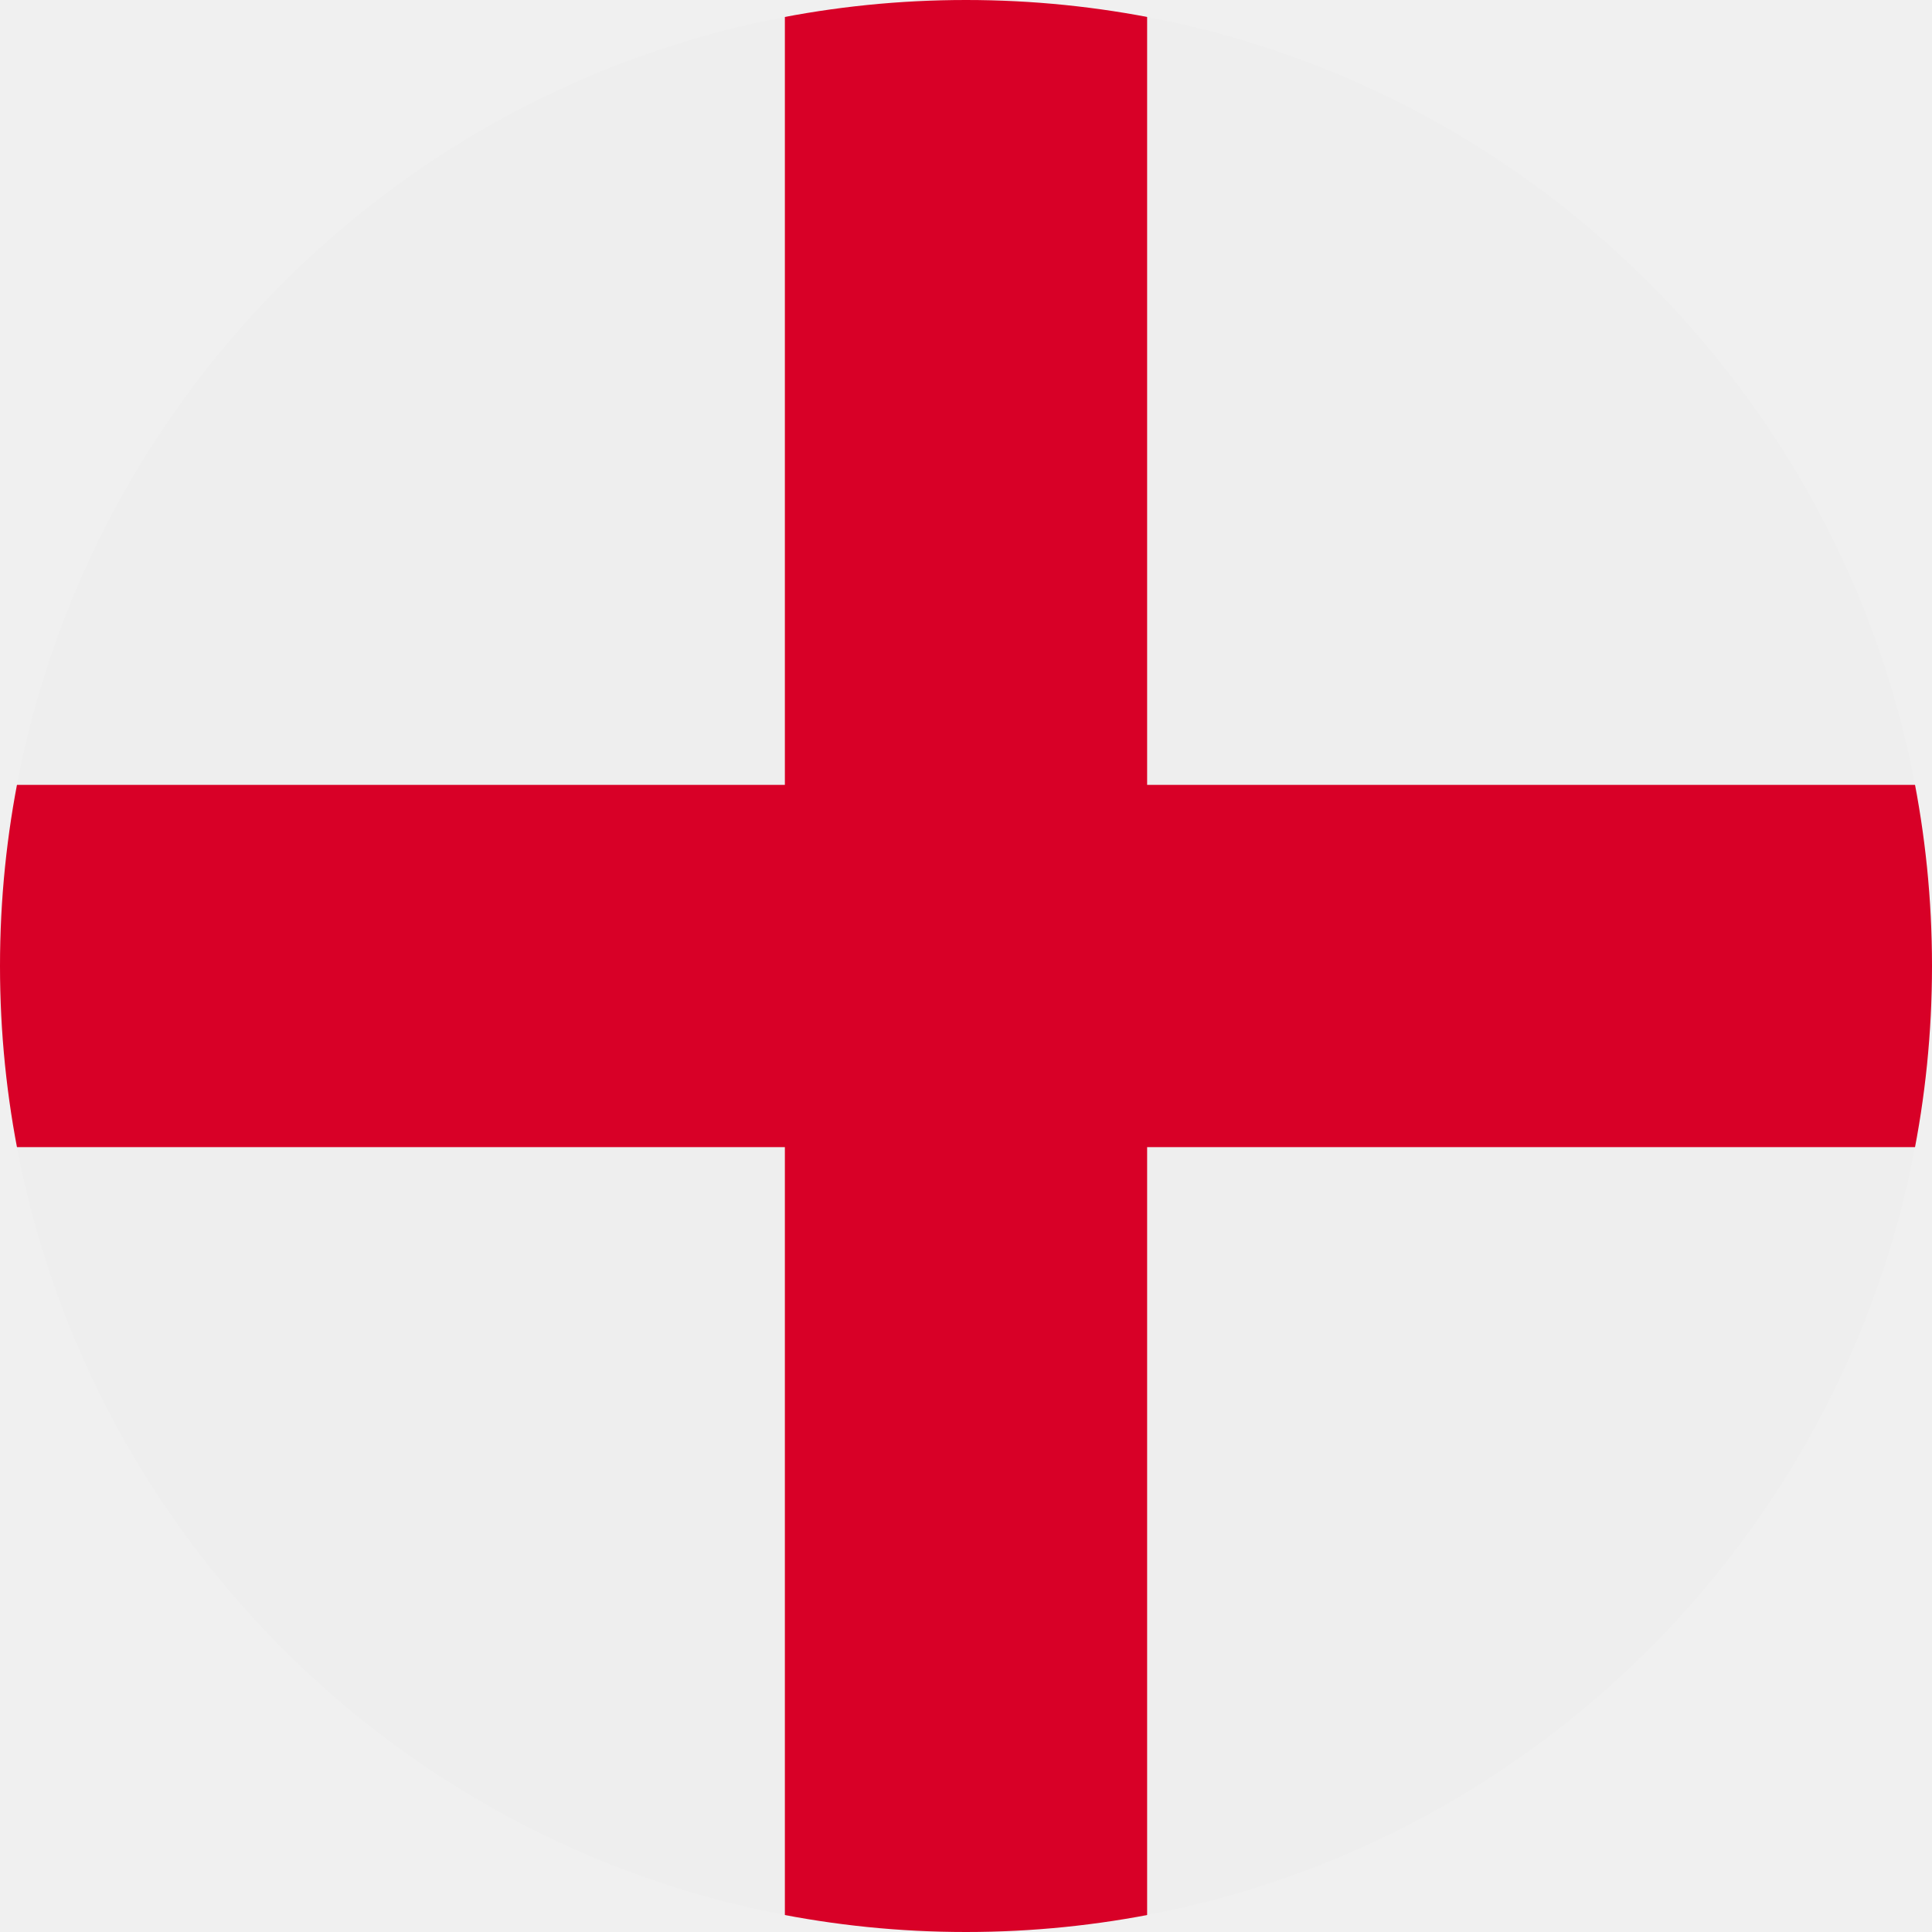
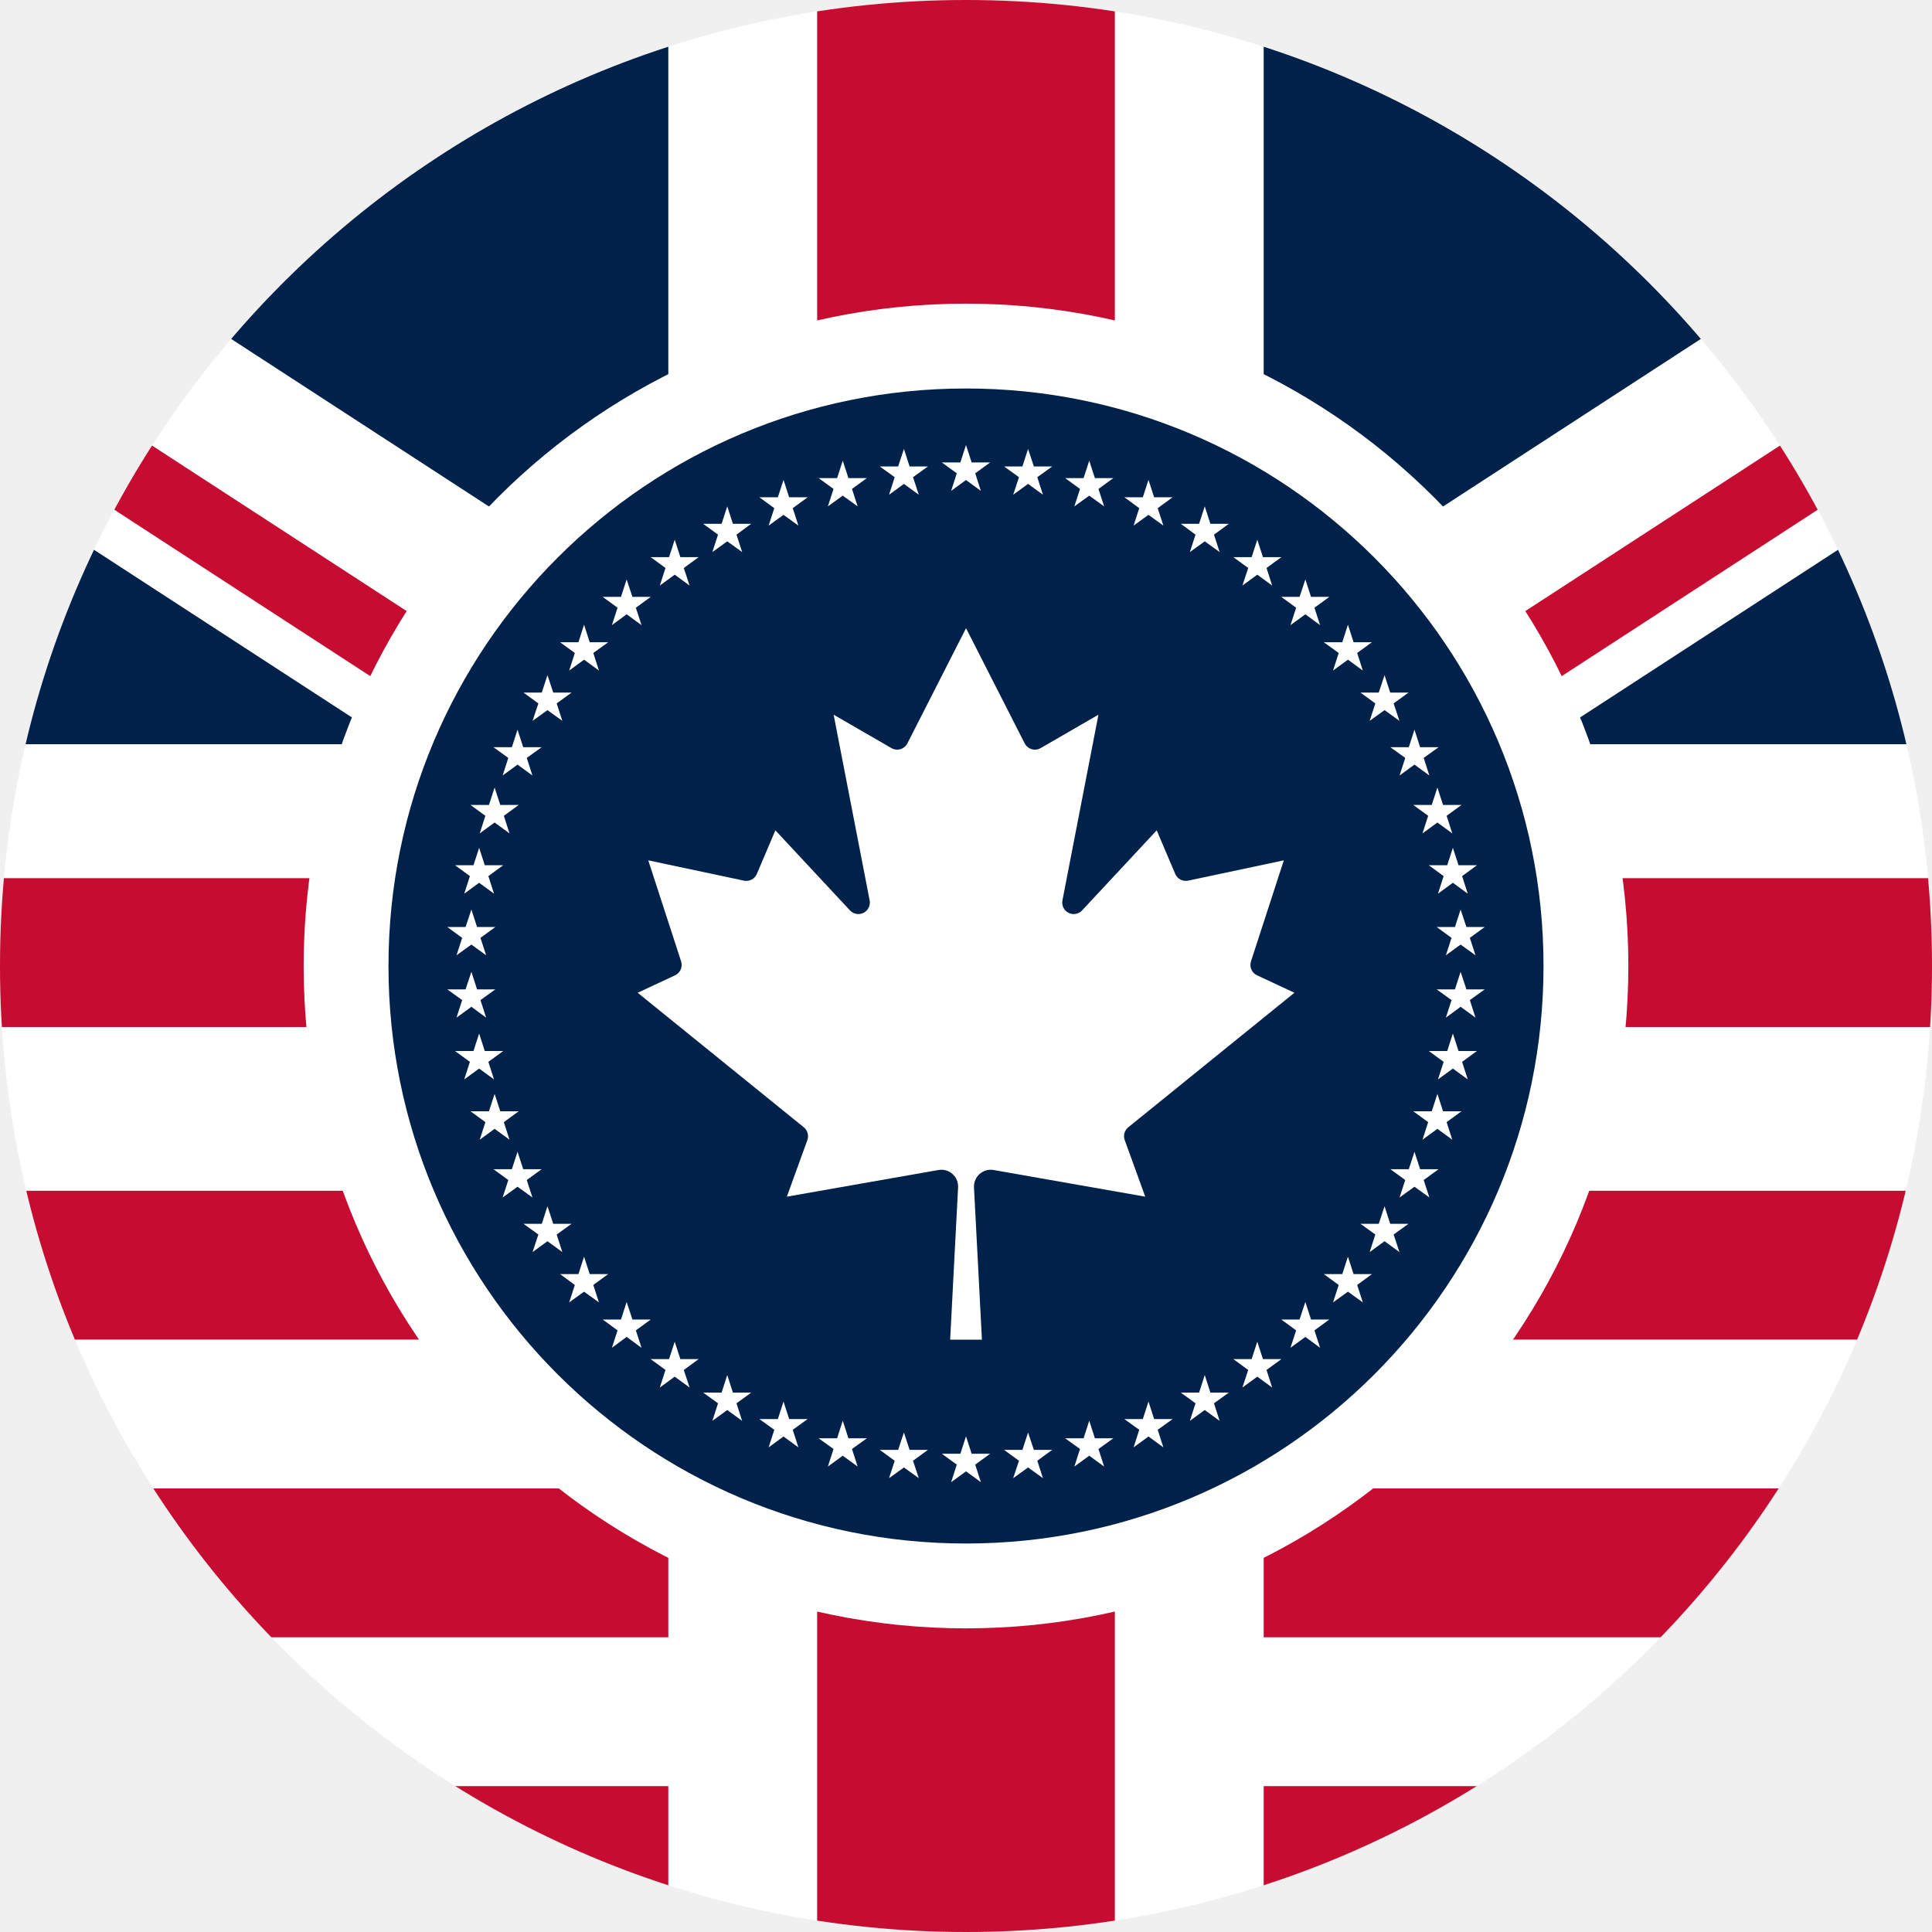
<svg xmlns="http://www.w3.org/2000/svg" width="512" height="512" viewBox="0 0 512 512">
  <mask id="a">
    <circle cx="256" cy="256" r="256" fill="#fff" />
  </mask>
  <g mask="url(#a)">
-     <path fill="#eee" d="M0 0h208l48 32 48-32h208v208l-32 48 32 48v208H304l-48-32-48 32H0V304l32-48-32-48Z" />
-     <path fill="#d80027" d="M208 0v208H0v96h208v208h96V304h208v-96H304V0h-96z" />
+     <g transform="matrix(0.394453 0 0 0.394453 -138.453 0)">
+       <path fill="#fff" d="M0 0h2000v1298H0z" />
+       <path fill="#00214a" d="M0 0h2000v500H0z" />
+       <path fill="#c60c30" d="M0 590h2000v100H0ZM0 800h2000v100H0ZM0 1000h2000v100H0ZM0 1200h2000v98H0Z" />
+       <clipPath id="u">
+         <path d="M0 0h2000v500H0z" />
+       </clipPath>
+       <g clip-path="url(#u)">
+         <path fill="#fff" d="M46.3 -71.3L2561.7 1563.7L2469.6 1705.4L-45.8 70.4ZM1953.7 -71.3L-561.7 1563.7L-469.6 1705.4L2045.8 70.4Z" />
+         <path fill="#c60c30" d="M-2.2 3.4L2513.2 1638.3L2485.9 1680.2L-29.4 45.3ZM2002.2 3.4L-513.2 1638.3L-485.9 1680.2L2029.4 45.3Z" />
+       </g>
+       <path fill="#fff" d="M800 0h400v1298H800z" />
+       <path fill="#c60c30" d="M900 0h200v1298H900z" />
+       <circle cx="1000" cy="649" r="445" fill="#fff" />
+       <circle cx="1000" cy="649" r="388" fill="#00214a" />
+       <path fill="#fff" d="M1000.0 299.0L1003.8 310.7L1016.2 310.7L1006.2 318.0L1010.0 329.8L1000.0 322.5L990.0 329.8L993.8 318.0L983.8 310.7L996.2 310.7ZM1041.7 301.6L1045.6 313.4L1057.9 313.4L1047.9 320.6L1051.7 332.4L1041.7 325.1L1031.7 332.4L1035.6 320.6L1025.6 313.4L1037.9 313.4ZM1082.8 309.5L1086.6 321.2L1099.0 321.2L1089.0 328.5L1092.8 340.2L1082.8 333.0L1072.8 340.2L1076.6 328.5L1066.6 321.2L1079.0 321.2ZM1122.6 322.4L1126.4 334.1L1138.8 334.1L1128.8 341.4L1132.6 353.1L1122.6 345.9L1112.6 353.1L1116.4 341.4L1106.4 334.1L1118.8 334.1ZM1160.4 340.2L1164.2 351.9L1176.6 351.9L1166.6 359.2L1170.4 370.9L1160.4 363.7L1150.4 370.9L1154.2 359.2L1144.3 351.9L1156.6 351.9ZM1195.7 362.6L1199.5 374.3L1211.9 374.3L1201.9 381.6L1205.7 393.4L1195.7 386.1L1185.7 393.4L1189.6 381.6L1179.6 374.3L1191.9 374.3ZM1228.0 389.3L1231.8 401.0L1244.1 401.0L1234.1 408.3L1237.9 420.0L1228.0 412.7L1218.0 420.0L1221.8 408.3L1211.8 401.0L1224.1 401.0ZM1256.6 419.7L1260.4 431.5L1272.7 431.5L1262.8 438.7L1266.6 450.5L1256.6 443.2L1246.6 450.5L1250.4 438.7L1240.4 431.5L1252.8 431.5ZM1281.2 453.6L1285.0 465.3L1297.3 465.3L1287.3 472.6L1291.2 484.3L1281.2 477.1L1271.2 484.3L1275.0 472.6L1265.0 465.3L1277.3 465.3ZM1301.3 490.2L1305.1 502.0L1317.5 502.0L1307.5 509.2L1311.3 521.0L1301.3 513.7L1291.3 521.0L1295.1 509.2L1285.1 502.0L1297.5 502.0ZM1316.7 529.1L1320.5 540.8L1332.9 540.8L1322.9 548.1L1326.7 559.9L1316.7 552.6L1306.7 559.9L1310.5 548.1L1300.5 540.8L1312.9 540.8ZM1327.1 569.6L1330.9 581.3L1343.3 581.3L1333.3 588.6L1337.1 600.4L1327.1 593.1L1317.1 600.4L1320.9 588.6L1310.9 581.3L1323.3 581.3ZM1332.3 611.1L1336.2 622.8L1348.5 622.8L1338.5 630.1L1342.3 641.8L1332.3 634.6L1322.4 641.8L1326.2 630.1L1316.2 622.8L1328.5 622.8ZM1332.3 652.9L1336.2 664.7L1348.5 664.7L1338.5 671.9L1342.3 683.7L1332.3 676.4L1322.4 683.7L1326.2 671.9L1316.2 664.7L1328.5 664.7ZM1327.1 694.4L1330.9 706.1L1343.3 706.1L1333.3 713.4L1337.1 725.2L1327.1 717.9L1317.1 725.2L1320.9 713.4L1310.9 706.1L1323.3 706.1ZM1316.7 734.9L1320.5 746.6L1332.9 746.6L1322.9 753.9L1326.7 765.7L1316.7 758.4L1306.7 765.7L1310.5 753.9L1300.5 746.6L1312.9 746.6ZM1301.3 773.8L1305.1 785.5L1317.5 785.5L1307.5 792.8L1311.3 804.5L1301.3 797.3L1291.3 804.5L1295.1 792.8L1285.1 785.5L1297.5 785.5ZM1281.2 810.4L1285.0 822.2L1297.3 822.2L1287.3 829.4L1291.2 841.2L1281.2 833.9L1271.2 841.2L1275.0 829.4L1265.0 822.2L1277.3 822.2ZM1256.6 844.3L1260.4 856.0L1272.7 856.0L1262.8 863.3L1266.6 875.0L1256.6 867.8L1246.6 875.0L1250.4 863.3L1240.4 856.0L1252.8 856.0ZM1228.0 874.7L1231.8 886.5L1244.1 886.5L1234.1 893.8L1237.9 905.5L1228.0 898.2L1218.0 905.5L1221.8 893.8L1211.8 886.5L1224.1 886.5ZM1195.7 901.4L1199.5 913.1L1211.9 913.1L1201.9 920.4L1205.7 932.2L1195.7 924.9L1185.7 932.2L1189.6 920.4L1179.6 913.1L1191.9 913.1ZM1160.4 923.8L1164.2 935.6L1176.6 935.6L1166.6 942.8L1170.4 954.6L1160.4 947.3L1150.4 954.6L1154.2 942.8L1144.3 935.6L1156.6 935.6ZM1122.6 941.6L1126.4 953.4L1138.8 953.4L1128.8 960.6L1132.6 972.4L1122.6 965.1L1112.6 972.4L1116.4 960.6L1106.4 953.4L1118.8 953.4ZM1082.8 954.5L1086.6 966.3L1099.0 966.3L1089.0 973.5L1092.8 985.3L1082.8 978.0L1072.8 985.3L1076.6 973.5L1066.6 966.3L1079.0 966.3ZM1041.7 962.4L1045.6 974.1L1057.9 974.1L1047.9 981.4L1051.7 993.1L1041.7 985.9L1031.7 993.1L1035.6 981.4L1025.6 974.1L1037.9 974.1ZM1000.0 965.0L1003.8 976.7L1016.2 976.7L1006.2 984.0L1010.0 995.8L1000.0 988.5L990.0 995.8L993.8 984.0L983.8 976.7L996.2 976.7ZM958.3 962.4L962.1 974.1L974.4 974.1L964.4 981.4L968.3 993.1L958.3 985.9L948.3 993.1L952.1 981.4L942.1 974.1L954.4 974.1ZM917.2 954.5L921.0 966.3L933.4 966.3L923.4 973.5L927.2 985.3L917.2 978.0L907.2 985.3L911.0 973.5L901.0 966.3L913.4 966.3ZM877.4 941.6L881.2 953.4L893.6 953.4L883.6 960.6L887.4 972.4L877.4 965.1L867.4 972.4L871.2 960.6L861.2 953.4L873.6 953.4ZM839.6 923.8L843.4 935.6L855.7 935.6L845.8 942.8L849.6 954.6L839.6 947.3L829.6 954.6L833.4 942.8L823.4 935.6L835.8 935.6ZM804.3 901.4L808.1 913.1L820.4 913.1L810.4 920.4L814.3 932.2L804.3 924.9L794.3 932.2L798.1 920.4L788.1 913.1L800.5 913.1ZM772.0 874.7L775.9 886.5L788.2 886.5L778.2 893.8L782.0 905.5L772.0 898.2L762.1 905.5L765.9 893.8L755.9 886.5L768.2 886.5ZM743.4 844.3L747.2 856.0L759.6 856.0L749.6 863.3L753.4 875.0L743.4 867.8L733.4 875.0L737.2 863.3L727.3 856.0L739.6 856.0ZM718.8 810.4L722.7 822.2L735.0 822.2L725.0 829.4L728.8 841.2L718.8 833.9L708.8 841.2L712.7 829.4L702.7 822.2L715.0 822.2ZM698.7 773.8L702.5 785.5L714.9 785.5L704.9 792.8L708.7 804.5L698.7 797.3L688.7 804.5L692.5 792.8L682.5 785.5L694.9 785.5ZM683.3 734.9L687.1 746.6L699.5 746.6L689.5 753.9L693.3 765.7L683.3 758.4L673.3 765.7L677.1 753.9L667.1 746.6L679.5 746.6ZM672.9 694.4L676.7 706.1L689.1 706.1L679.1 713.4L682.9 725.2L672.9 717.9L662.9 725.2L666.7 713.4L656.7 706.1L669.1 706.1ZM667.7 652.9L671.5 664.7L683.8 664.7L673.8 671.9L677.6 683.7L667.7 676.4L657.7 683.7L661.5 671.9L651.5 664.7L663.8 664.7ZM667.7 611.1L671.5 622.8L683.8 622.8L673.8 630.1L677.6 641.8L667.7 634.6L657.7 641.8L661.5 630.1L651.5 622.8L663.8 622.8ZM672.9 569.6L676.7 581.3L689.1 581.3L679.1 588.6L682.9 600.4L672.9 593.1L662.9 600.4L666.7 588.6L656.7 581.3L669.1 581.3ZM683.3 529.1L687.1 540.8L699.5 540.8L689.5 548.1L693.3 559.9L683.3 552.6L673.3 559.9L677.1 548.1L667.1 540.8L679.5 540.8ZM698.7 490.2L702.5 502.0L714.9 502.0L704.9 509.2L708.7 521.0L698.7 513.7L688.7 521.0L692.5 509.2L682.5 502.0L694.9 502.0ZM718.8 453.6L722.7 465.3L735.0 465.3L725.0 472.6L728.8 484.3L718.8 477.1L708.8 484.3L712.7 472.6L702.7 465.3L715.0 465.3ZM743.4 419.7L747.2 431.5L759.6 431.5L749.6 438.7L753.4 450.5L743.4 443.2L733.4 450.5L737.2 438.7L727.3 431.5L739.6 431.5ZM772.0 389.3L775.9 401.0L788.2 401.0L778.2 408.3L782.0 420.0L772.0 412.7L762.1 420.0L765.9 408.3L755.9 401.0L768.2 401.0ZM804.3 362.6L808.1 374.3L820.4 374.3L810.4 381.6L814.3 393.4L804.3 386.1L794.3 393.4L798.1 381.6L788.1 374.3L800.5 374.3ZM839.6 340.2L843.4 351.9L855.7 351.9L845.8 359.2L849.6 370.9L839.6 363.7L829.6 370.9L833.4 359.2L823.4 351.9L835.8 351.9ZM877.4 322.4L881.2 334.1L893.6 334.1L883.6 341.4L887.4 353.1L877.4 345.9L867.4 353.1L871.2 341.4L861.2 334.1L873.6 334.1ZM917.2 309.5L921.0 321.2L933.4 321.2L923.4 328.5L927.2 340.2L917.2 333.0L907.2 340.2L911.0 328.5L901.0 321.2L913.4 321.2ZM958.3 301.6L962.1 313.4L974.4 313.4L964.4 320.6L968.3 332.4L958.3 325.1L948.3 332.4L952.1 320.6L942.1 313.4L954.4 313.4Z" />
+       <path fill="#fff" transform="matrix(0.11861 0 0 0.11861 430.7 374.6)" d="m4890 4430-45-863a95 95 0 0 1 111-98l859 151-116-320a65 65 0 0 1 20-73l941-762-212-99a65 65 0 0 1-34-79l186-572-542 115a65 65 0 0 1-73-38l-105-247-423 454a65 65 0 0 1-111-57l204-1052-327 189a65 65 0 0 1-91-27l-332-652-332 652a65 65 0 0 1-91 27l-327-189 204 1052a65 65 0 0 1-111 57l-423-454-105 247a65 65 0 0 1-73 38l-542-115 186 572a65 65 0 0 1-34 79l-212 99 941 762a65 65 0 0 1 20 73l-116 320 859-151a95 95 0 0 1 111 98l-45 863z" />
+     </g>
  </g>
</svg>
